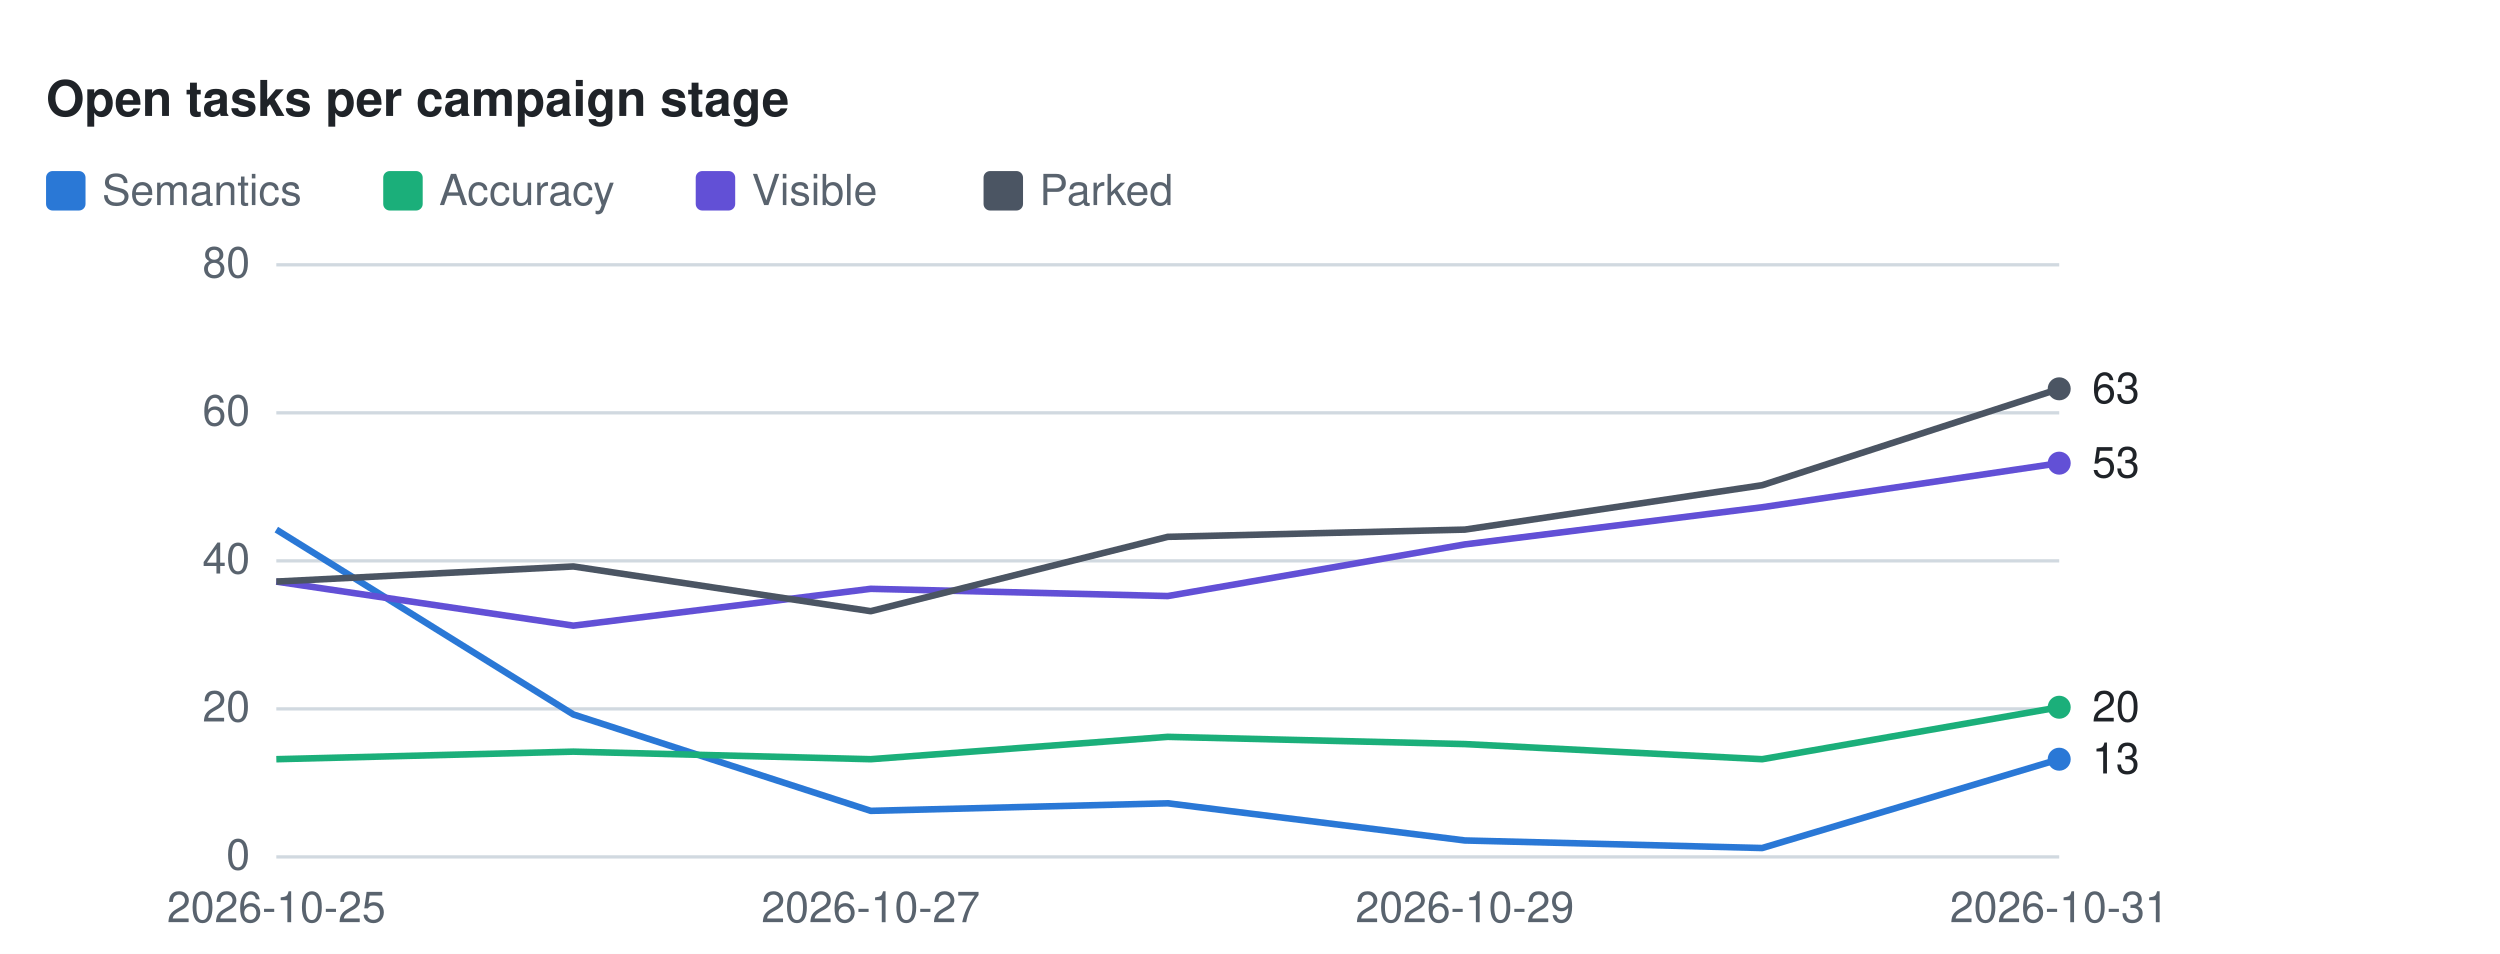
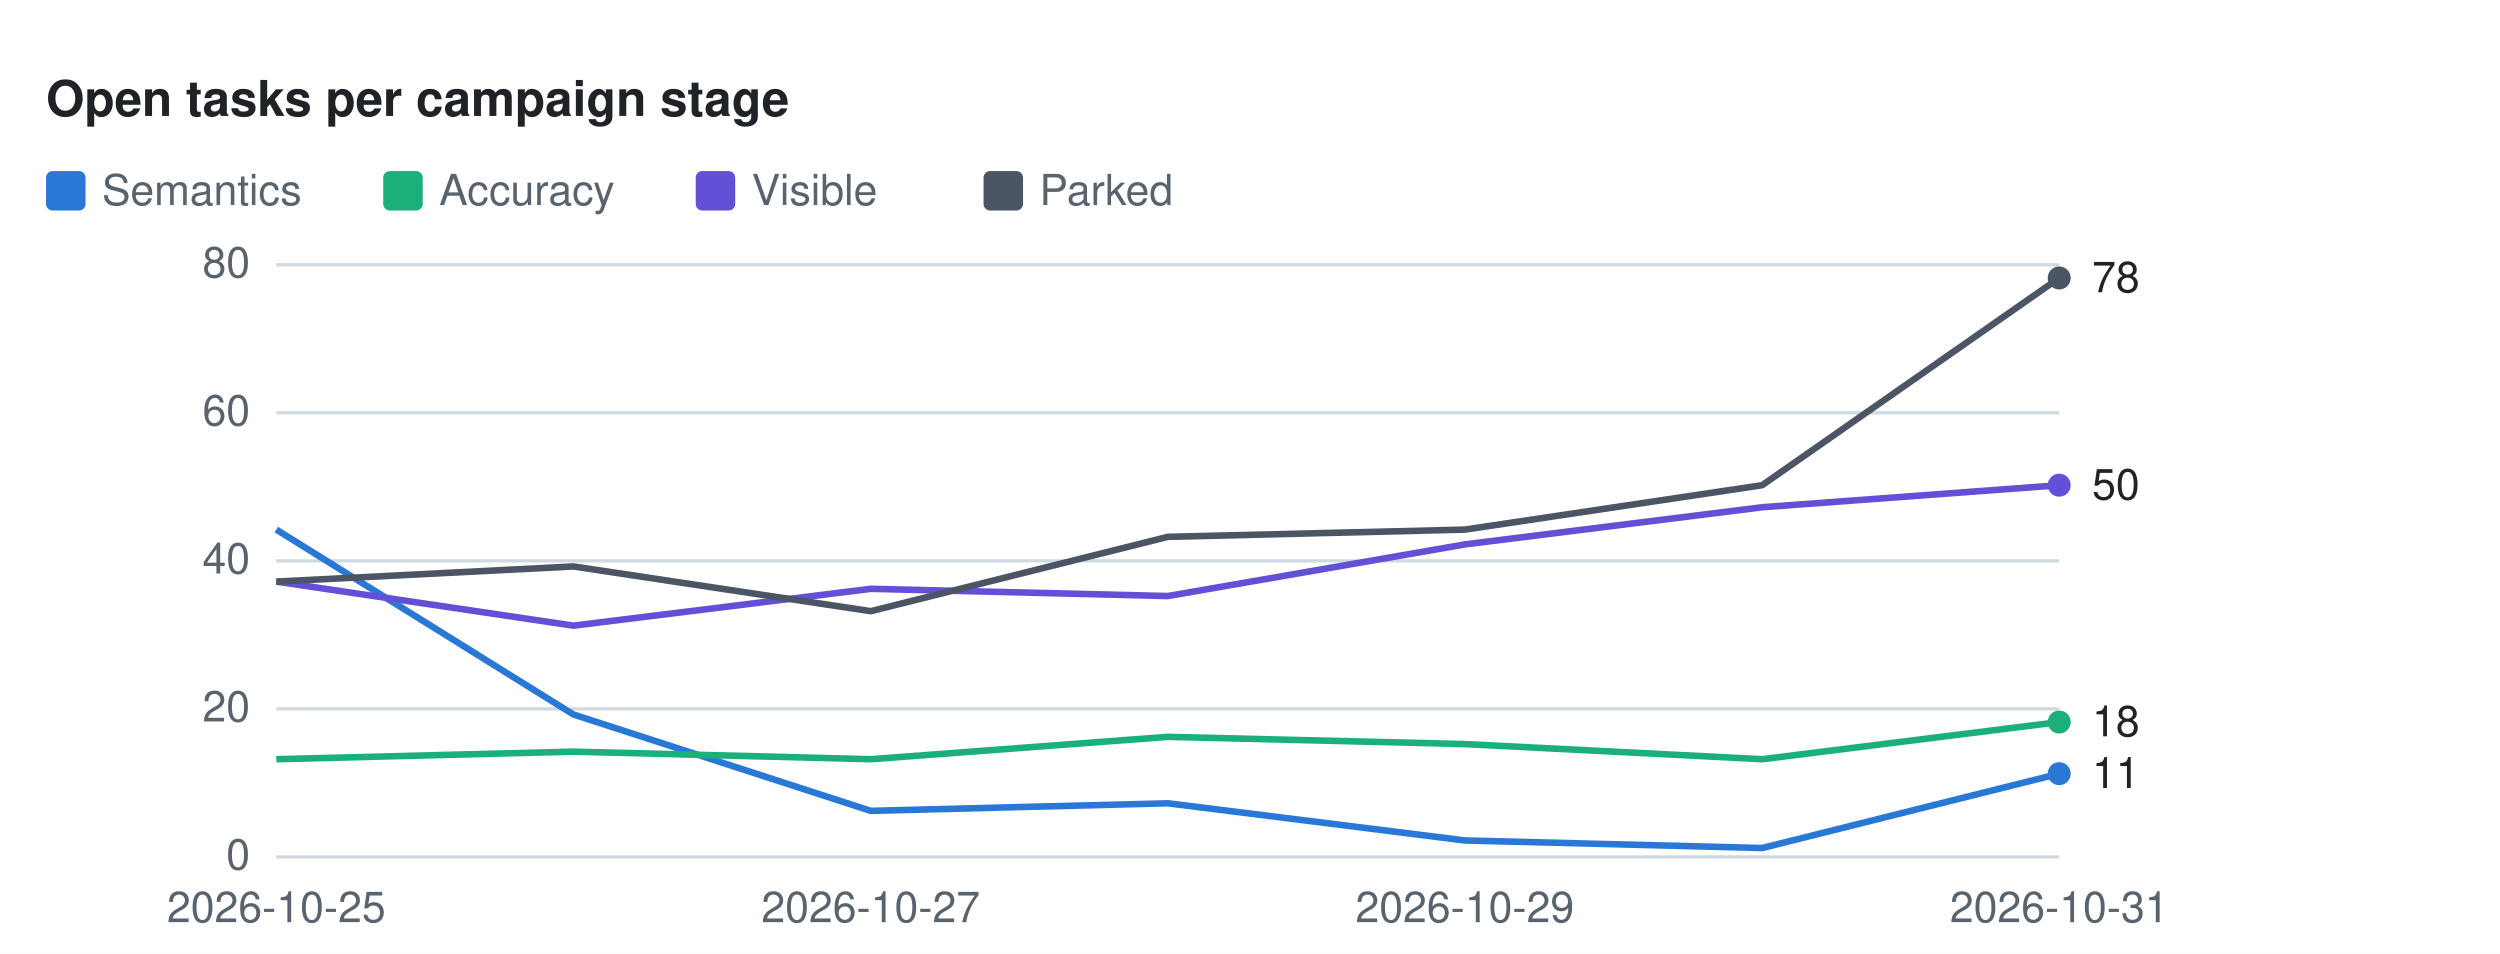
<svg xmlns="http://www.w3.org/2000/svg" width="760" height="290" viewBox="0 0 760 290" role="img" aria-labelledby="t d">
  <style>text{font-family:system-ui,-apple-system,'Segoe UI',Helvetica,Arial,sans-serif;font-size:13px}.title{font-size:15px;font-weight:600}.num{font-variant-numeric:tabular-nums}.bg{fill:#ffffff}.ink{fill:#1f2328}.muted{fill:#59636e}.grid{fill:#d1d9e0}.b-semantics{fill:#2a78d6}.b-accuracy{fill:#1baf7a}.b-visible{fill:#6250d6}.b-parked{fill:#4b5563}.s-semantics{stroke:#2a78d6}.s-accuracy{stroke:#1baf7a}.s-visible{stroke:#6250d6}.s-parked{stroke:#4b5563}@media (prefers-color-scheme: dark){.bg{fill:#0d1117}.ink{fill:#f0f6fc}.muted{fill:#9198a1}.grid{fill:#3d444d}.b-semantics{fill:#3987e5}.b-accuracy{fill:#199e70}.b-visible{fill:#9085e9}.b-parked{fill:#9ca3af}.s-semantics{stroke:#3987e5}.s-accuracy{stroke:#199e70}.s-visible{stroke:#9085e9}.s-parked{stroke:#9ca3af}}</style>
  <rect class="bg" fill="#ffffff" x="0" y="0" width="760" height="290" />
  <g transform="translate(14,14)">
    <text x="0.0" y="16.0" class="ink title" fill="#1f2328" text-anchor="start" dominant-baseline="middle">Open tasks per campaign stage</text>
    <rect class="b-semantics" fill="#2a78d6" x="0.0" y="38" width="12" height="12" rx="2" />
    <text x="17.0" y="44.0" class="muted" fill="#59636e" text-anchor="start" dominant-baseline="middle">Semantics</text>
    <rect class="b-accuracy" fill="#1baf7a" x="102.5" y="38" width="12" height="12" rx="2" />
    <text x="119.5" y="44.0" class="muted" fill="#59636e" text-anchor="start" dominant-baseline="middle">Accuracy</text>
    <rect class="b-visible" fill="#6250d6" x="197.5" y="38" width="12" height="12" rx="2" />
    <text x="214.5" y="44.0" class="muted" fill="#59636e" text-anchor="start" dominant-baseline="middle">Visible</text>
    <rect class="b-parked" fill="#4b5563" x="285.0" y="38" width="12" height="12" rx="2" />
    <text x="302.0" y="44.0" class="muted" fill="#59636e" text-anchor="start" dominant-baseline="middle">Parked</text>
    <rect class="grid" fill="#d1d9e0" x="70" y="246.0" width="542" height="1" />
    <text x="62.0" y="246.0" class="muted num" fill="#59636e" text-anchor="end" dominant-baseline="middle">0</text>
    <rect class="grid" fill="#d1d9e0" x="70" y="201.0" width="542" height="1" />
    <text x="62.0" y="201.0" class="muted num" fill="#59636e" text-anchor="end" dominant-baseline="middle">20</text>
    <rect class="grid" fill="#d1d9e0" x="70" y="156.0" width="542" height="1" />
    <text x="62.0" y="156.0" class="muted num" fill="#59636e" text-anchor="end" dominant-baseline="middle">40</text>
    <rect class="grid" fill="#d1d9e0" x="70" y="111.0" width="542" height="1" />
    <text x="62.0" y="111.0" class="muted num" fill="#59636e" text-anchor="end" dominant-baseline="middle">60</text>
    <rect class="grid" fill="#d1d9e0" x="70" y="66.0" width="542" height="1" />
    <text x="62.0" y="66.0" class="muted num" fill="#59636e" text-anchor="end" dominant-baseline="middle">80</text>
    <text x="70.0" y="262.0" class="muted num" fill="#59636e" text-anchor="middle" dominant-baseline="middle">2026-10-25</text>
    <text x="250.7" y="262.0" class="muted num" fill="#59636e" text-anchor="middle" dominant-baseline="middle">2026-10-27</text>
    <text x="431.3" y="262.0" class="muted num" fill="#59636e" text-anchor="middle" dominant-baseline="middle">2026-10-29</text>
    <text x="612.0" y="262.0" class="muted num" fill="#59636e" text-anchor="middle" dominant-baseline="middle">2026-10-31</text>
-     <polyline class="s-semantics" stroke="#2a78d6" fill="none" stroke-width="2" stroke-linejoin="round" points="70.0,147.0 160.3,203.2 250.7,232.5 341.0,230.2 431.3,241.5 521.7,243.8 612.0,216.8" />
-     <circle class="b-semantics" fill="#2a78d6" cx="612.0" cy="216.8" r="3.5" />
-     <polyline class="s-accuracy" stroke="#1baf7a" fill="none" stroke-width="2" stroke-linejoin="round" points="70.0,216.8 160.3,214.5 250.7,216.8 341.0,210.0 431.3,212.2 521.7,216.8 612.0,201.0" />
-     <circle class="b-accuracy" fill="#1baf7a" cx="612.0" cy="201.0" r="3.5" />
-     <polyline class="s-visible" stroke="#6250d6" fill="none" stroke-width="2" stroke-linejoin="round" points="70.0,162.8 160.3,176.2 250.7,165.0 341.0,167.2 431.3,151.5 521.7,140.2 612.0,126.8" />
-     <circle class="b-visible" fill="#6250d6" cx="612.0" cy="126.8" r="3.5" />
-     <polyline class="s-parked" stroke="#4b5563" fill="none" stroke-width="2" stroke-linejoin="round" points="70.0,162.8 160.3,158.2 250.7,171.8 341.0,149.2 431.3,147.0 521.7,133.5 612.0,104.2" />
-     <circle class="b-parked" fill="#4b5563" cx="612.0" cy="104.2" r="3.5" />
-     <text x="622.0" y="216.8" class="ink num" fill="#1f2328" text-anchor="start" dominant-baseline="middle">13</text>
-     <text x="622.0" y="201.0" class="ink num" fill="#1f2328" text-anchor="start" dominant-baseline="middle">20</text>
-     <text x="622.0" y="126.8" class="ink num" fill="#1f2328" text-anchor="start" dominant-baseline="middle">53</text>
-     <text x="622.0" y="104.2" class="ink num" fill="#1f2328" text-anchor="start" dominant-baseline="middle">63</text>
+     <polyline class="s-semantics" stroke="#2a78d6" fill="none" stroke-width="2" stroke-linejoin="round" points="70.0,147.0 160.3,203.2 250.7,232.5 341.0,230.2 431.3,241.5 521.7,243.8 612.0,221.2" />
+     <circle class="b-semantics" fill="#2a78d6" cx="612.0" cy="221.2" r="3.5" />
+     <polyline class="s-accuracy" stroke="#1baf7a" fill="none" stroke-width="2" stroke-linejoin="round" points="70.0,216.8 160.3,214.5 250.7,216.8 341.0,210.0 431.3,212.2 521.7,216.8 612.0,205.5" />
+     <circle class="b-accuracy" fill="#1baf7a" cx="612.0" cy="205.5" r="3.5" />
+     <polyline class="s-visible" stroke="#6250d6" fill="none" stroke-width="2" stroke-linejoin="round" points="70.0,162.8 160.3,176.2 250.7,165.0 341.0,167.2 431.3,151.5 521.7,140.2 612.0,133.5" />
+     <circle class="b-visible" fill="#6250d6" cx="612.0" cy="133.5" r="3.5" />
+     <polyline class="s-parked" stroke="#4b5563" fill="none" stroke-width="2" stroke-linejoin="round" points="70.0,162.8 160.3,158.2 250.7,171.8 341.0,149.2 431.3,147.0 521.7,133.5 612.0,70.5" />
+     <circle class="b-parked" fill="#4b5563" cx="612.0" cy="70.5" r="3.5" />
+     <text x="622.0" y="221.2" class="ink num" fill="#1f2328" text-anchor="start" dominant-baseline="middle">11</text>
+     <text x="622.0" y="205.5" class="ink num" fill="#1f2328" text-anchor="start" dominant-baseline="middle">18</text>
+     <text x="622.0" y="133.5" class="ink num" fill="#1f2328" text-anchor="start" dominant-baseline="middle">50</text>
+     <text x="622.0" y="70.5" class="ink num" fill="#1f2328" text-anchor="start" dominant-baseline="middle">78</text>
  </g>
</svg>
